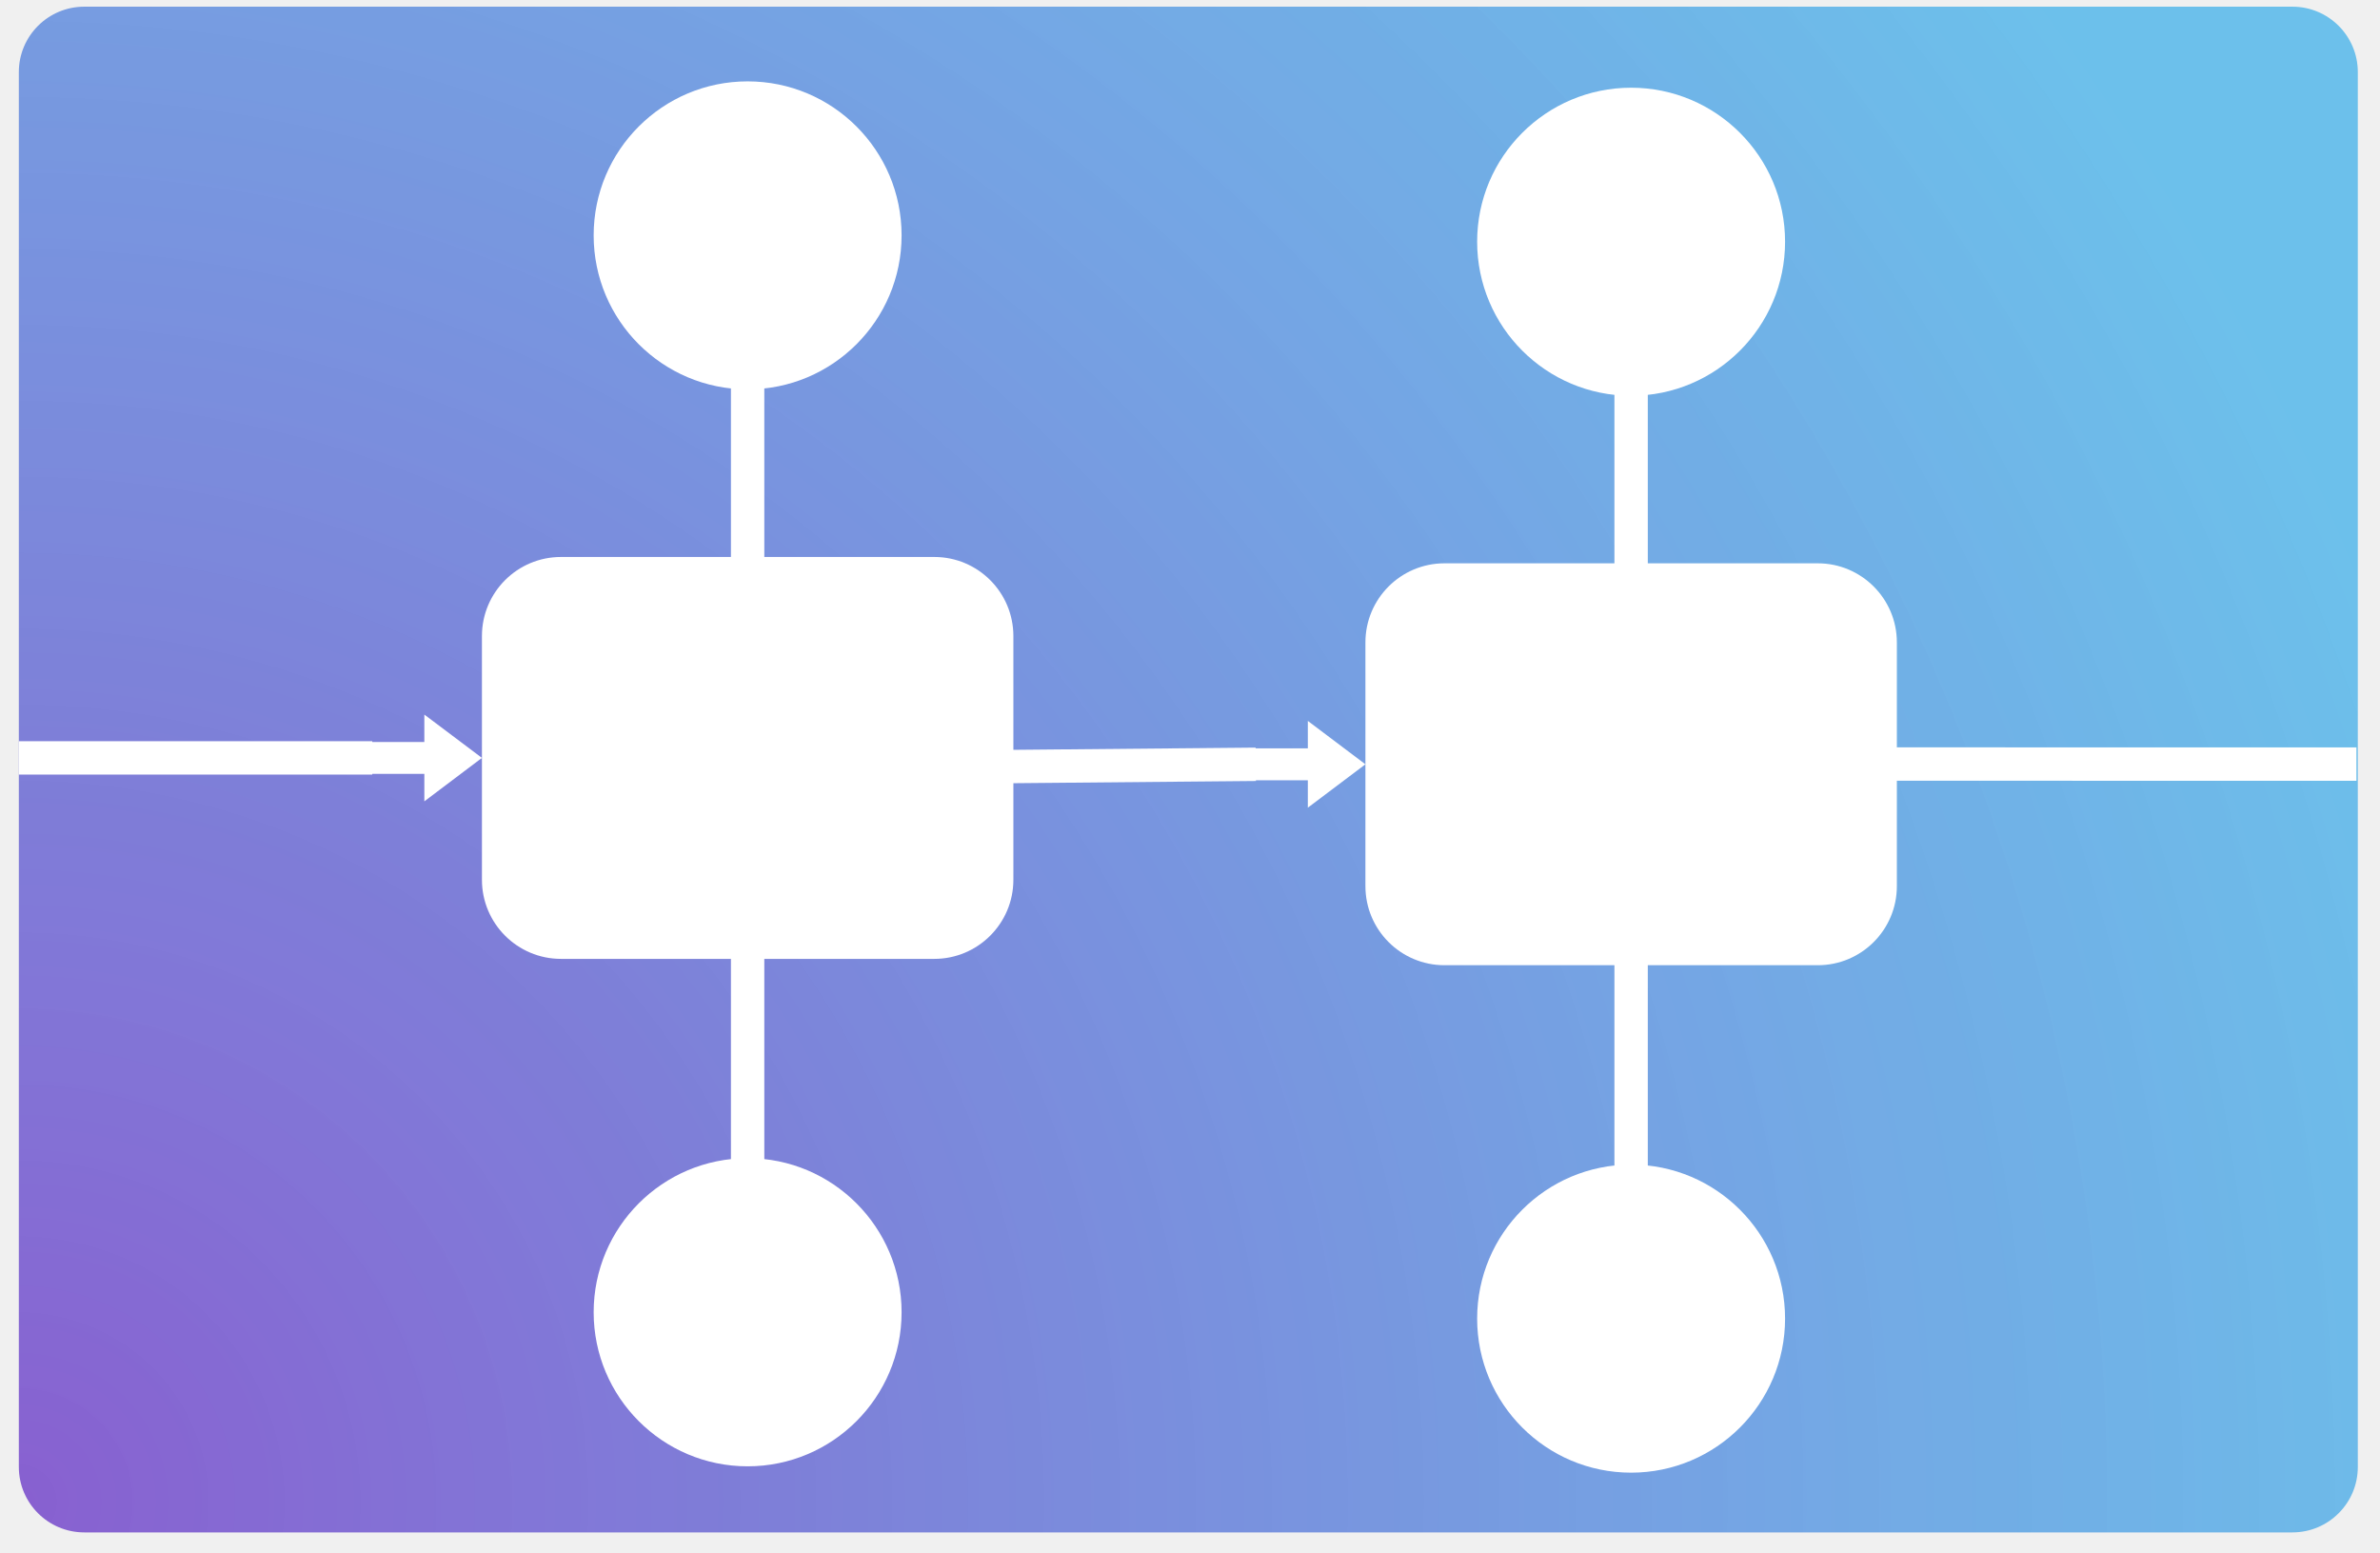
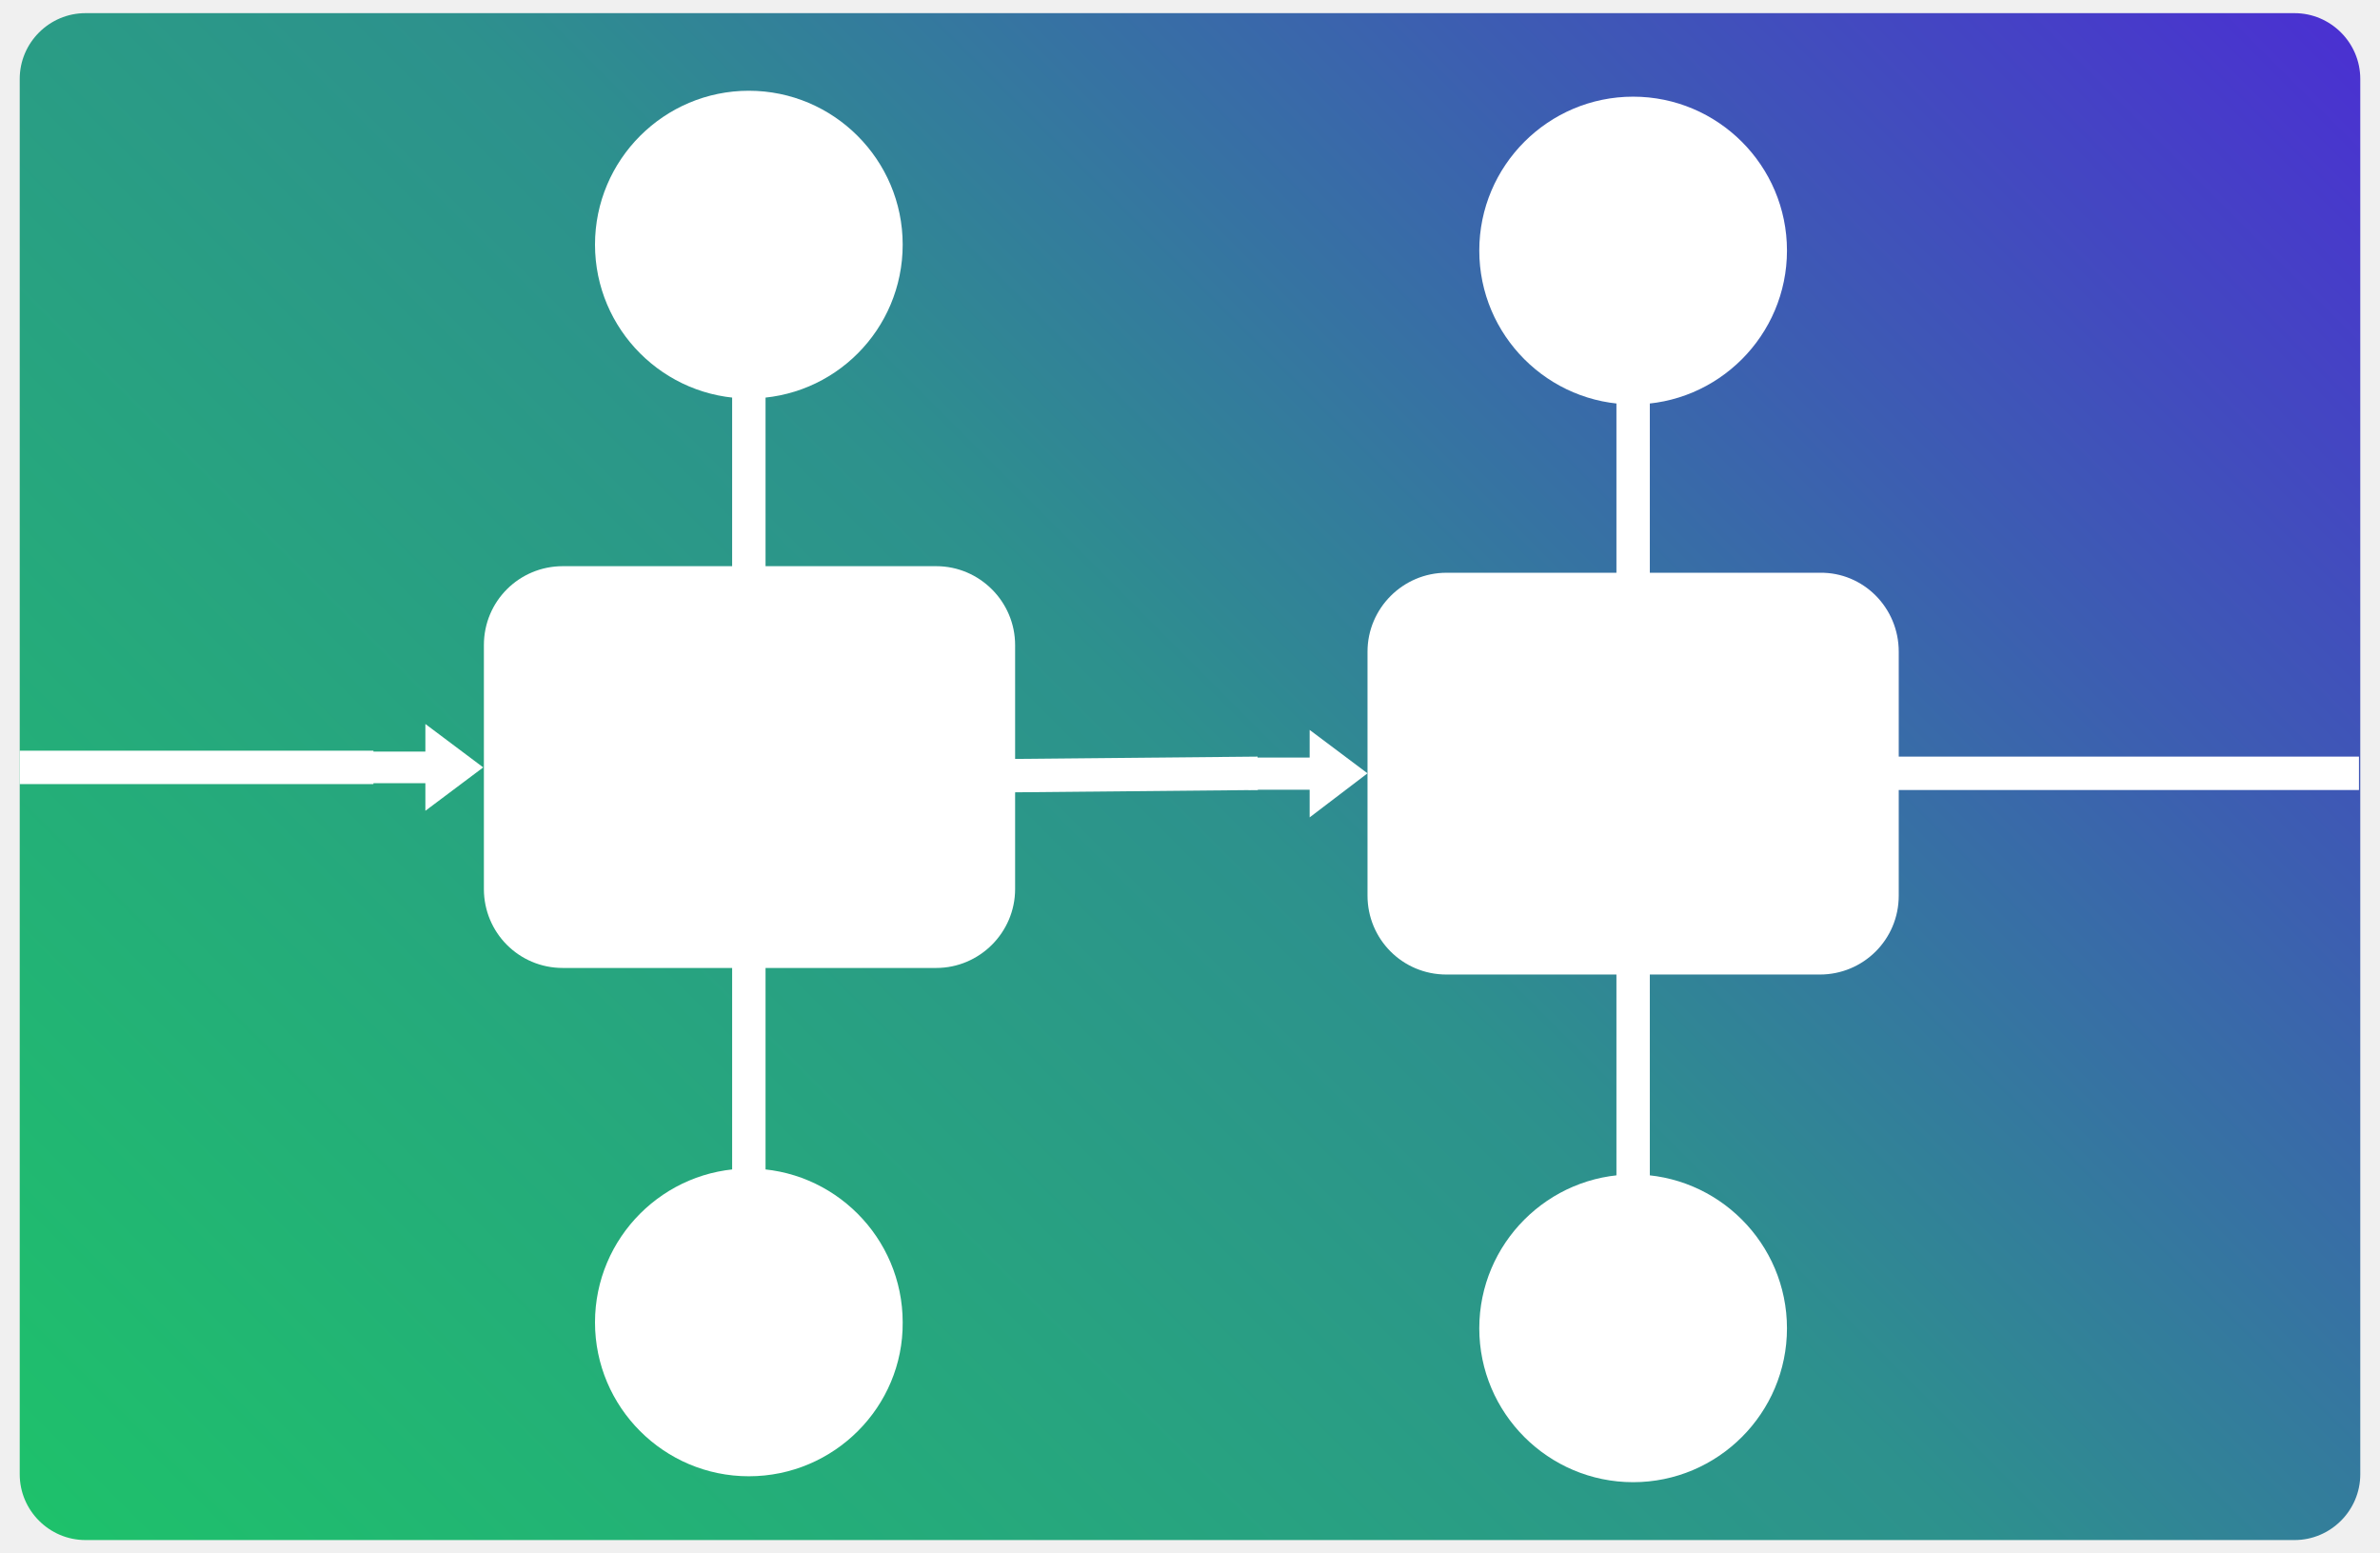
- <svg xmlns="http://www.w3.org/2000/svg" xmlns:xlink="http://www.w3.org/1999/xlink" version="1.1" preserveAspectRatio="xMidYMid meet" viewBox="6.257 5.67 355.976 232.571" width="350.48" height="228.57">
-   <defs>
-     <path d="M359.23 16.47C359.23 60.22 359.23 181.68 359.23 225.43C359.23 230.85 354.84 235.24 349.43 235.24C281.3 235.24 86.7 235.24 18.57 235.24C13.15 235.24 8.76 230.85 8.76 225.43C8.76 181.68 8.76 60.22 8.76 16.47C8.76 11.06 13.15 6.67 18.57 6.67C86.7 6.67 281.3 6.67 349.43 6.67C354.84 6.67 359.23 11.06 359.23 16.47Z" id="aRmFgME0r" />
-     <radialGradient id="gradiente5Ha7RbMu" gradientUnits="userSpaceOnUse" cx="8.76" cy="230.71" dx="331.95" dy="36.18" r="377.22">
-       <stop style="stop-color: #8860d0;stop-opacity: 1" offset="0%" />
-       <stop style="stop-color: #59b9ea;stop-opacity: 0.87" offset="100%" />
-     </radialGradient>
-     <path d="M78.15 119.21L69.52 112.72L69.52 116.83L60.37 116.83L60.37 121.6L69.52 121.6L69.52 125.72L78.15 119.21Z" id="b3TDcAJ7gz" />
-     <path d="M117.96 42.31L117.96 196.87" id="adDXWdhgg" />
-     <path d="M157.78 100.96C157.78 110.63 157.78 127.79 157.78 137.47C157.78 144.01 152.47 149.32 145.93 149.32C132.38 149.32 103.55 149.32 90 149.32C83.45 149.32 78.15 144.01 78.15 137.47C78.15 127.79 78.15 110.63 78.15 100.96C78.15 94.41 83.45 89.11 90 89.11C103.55 89.11 132.38 89.11 145.93 89.11C152.47 89.11 157.78 94.41 157.78 100.96Z" id="a7dx8Djnti" />
-     <path d="M117.96 225.34C105.22 225.34 94.89 214.99 94.89 202.26C94.89 189.53 105.22 179.18 117.96 179.18C130.7 179.18 141.03 189.53 141.03 202.26C141.03 214.99 130.7 225.34 117.96 225.34Z" id="a1rPcjRpmK" />
-     <path d="M117.96 64C105.22 64 94.89 53.67 94.89 40.93C94.89 28.19 105.22 17.86 117.96 17.86C130.7 17.86 141.03 28.19 141.03 40.93C141.03 53.67 130.7 64 117.96 64Z" id="b3V7clk9s" />
-     <path d="M8.76 119.21L53.05 119.21L61.72 119.21" id="kquctJFhg" />
-     <path d="M210.53 120.17L201.9 113.67L201.9 117.78L192.75 117.78L192.75 122.56L201.9 122.56L201.9 126.67L210.53 120.17Z" id="e72d0FrJKb" />
-     <path d="M250.34 43.26L250.34 197.82" id="d1asKDyyhz" />
-     <path d="M290.16 101.91C290.16 111.58 290.16 128.75 290.16 138.42C290.16 144.97 284.85 150.27 278.31 150.27C264.76 150.27 235.93 150.27 222.38 150.27C215.83 150.27 210.53 144.97 210.53 138.42C210.53 128.75 210.53 111.58 210.53 101.91C210.53 95.37 215.83 90.06 222.38 90.06C235.93 90.06 264.76 90.06 278.31 90.06C284.85 90.06 290.16 95.37 290.16 101.91Z" id="d1nSbK60LL" />
-     <path d="M250.34 226.29C237.6 226.29 227.27 215.95 227.27 203.21C227.27 190.48 237.6 180.14 250.34 180.14C263.08 180.14 273.41 190.48 273.41 203.21C273.41 215.95 263.08 226.29 250.34 226.29Z" id="a491znqAah" />
-     <path d="M250.34 64.96C237.6 64.96 227.27 54.62 227.27 41.88C227.27 29.15 237.6 18.81 250.34 18.81C263.08 18.81 273.41 29.15 273.41 41.88C273.41 54.62 263.08 64.96 250.34 64.96Z" id="f73JNm8Wi" />
-     <path d="M152.5 120.55L194.1 120.17" id="dpl76M2Je" />
-     <path d="M288.76 120.13L347.53 120.14L359.02 120.14" id="a4mDQsd3TZ" />
-   </defs>
-   <g>
+ <svg xmlns="http://www.w3.org/2000/svg" version="1.1" x="0px" y="0px" viewBox="0 0 362 236.1" style="enable-background:new 0 0 362 236.1;" xml:space="preserve">
+   <style type="text/css">
+ 	.st0{fill:url(#SVGID_1_);}
+ 	.st1{fill:#FFFFFF;}
+ 	.st2{fill-opacity:0;stroke:#000000;stroke-width:1.016;stroke-miterlimit:3.931;stroke-opacity:0;}
+ 	.st3{fill-opacity:0;}
+ 	.st4{fill-opacity:0;stroke:#FFFFFF;stroke-width:5.079;stroke-miterlimit:3.931;}
+ </style>
+   <g id="Capa_2_1_">
    <g>
-       <use xlink:href="#aRmFgME0r" opacity="1" fill="url(#gradiente5Ha7RbMu)" />
+       <linearGradient id="SVGID_1_" gradientUnits="userSpaceOnUse" x1="36.888" y1="-24.212" x2="325.113" y2="264.012" gradientTransform="matrix(1 0 0 -1 0 238)">
+         <stop offset="0" style="stop-color:#1EC16B" />
+         <stop offset="0.505" style="stop-color:#2D918D" />
+         <stop offset="1" style="stop-color:#4A31D1" />
+       </linearGradient>
+       <path class="st0" d="M3,224.2c0,5.5,4.5,10,10,10h336c5.5,0,10-4.5,10-10V12c0-5.5-4.5-10-10-10H13C7.5,2,3,6.5,3,12V224.2z" />
+     </g>
+   </g>
+   <g id="Capa_3">
+     <g>
      <g>
-         <use xlink:href="#aRmFgME0r" opacity="1" fill-opacity="0" stroke="#000000" stroke-width="1" stroke-opacity="0" />
+         <path id="b3TDcAJ7gz" class="st1" d="M73.5,116.7l-8.8-6.6v4.2h-9.3v4.8h9.3v4.2L73.5,116.7z" />
+       </g>
+       <g>
+         <g>
+           <path id="b3TDcAJ7gz_1_" class="st2" d="M73.5,116.7l-8.8-6.6v4.2h-9.3v4.8h9.3v4.2L73.5,116.7z" />
+         </g>
      </g>
    </g>
    <g>
-       <use xlink:href="#b3TDcAJ7gz" opacity="1" fill="#ffffff" fill-opacity="1" />
      <g>
-         <use xlink:href="#b3TDcAJ7gz" opacity="1" fill-opacity="0" stroke="#000000" stroke-width="1" stroke-opacity="0" />
+         <path id="adDXWdhgg" class="st3" d="M113.9,38.5v157" />
+       </g>
+       <g>
+         <g>
+           <path id="adDXWdhgg_1_" class="st4" d="M113.9,38.5v157" />
+         </g>
      </g>
    </g>
    <g>
-       <use xlink:href="#adDXWdhgg" opacity="1" fill="#000000" fill-opacity="0" />
      <g>
-         <use xlink:href="#adDXWdhgg" opacity="1" fill-opacity="0" stroke="#ffffff" stroke-width="5" stroke-opacity="1" />
+         <path id="a7dx8Djnti" class="st1" d="M154.4,98.1c0,9.8,0,27.3,0,37.1c0,6.6-5.4,12-12,12c-13.8,0-43,0-56.8,0     c-6.7,0-12-5.4-12-12c0-9.8,0-27.3,0-37.1c0-6.7,5.4-12,12-12c13.8,0,43,0,56.8,0C149,86.1,154.4,91.5,154.4,98.1z" />
+       </g>
+       <g>
+         <g>
+           <path id="a7dx8Djnti_1_" class="st2" d="M154.4,98.1c0,9.8,0,27.3,0,37.1c0,6.6-5.4,12-12,12c-13.8,0-43,0-56.8,0      c-6.7,0-12-5.4-12-12c0-9.8,0-27.3,0-37.1c0-6.7,5.4-12,12-12c13.8,0,43,0,56.8,0C149,86.1,154.4,91.5,154.4,98.1z" />
+         </g>
      </g>
    </g>
    <g>
-       <use xlink:href="#a7dx8Djnti" opacity="1" fill="#ffffff" fill-opacity="1" />
      <g>
-         <use xlink:href="#a7dx8Djnti" opacity="1" fill-opacity="0" stroke="#000000" stroke-width="1" stroke-opacity="0" />
+         <path id="a1rPcjRpmK" class="st1" d="M113.9,224.5c-12.9,0-23.4-10.5-23.4-23.4c0-12.9,10.5-23.4,23.4-23.4s23.4,10.5,23.4,23.4     C137.4,213.9,126.9,224.5,113.9,224.5z" />
+       </g>
+       <g>
+         <g>
+           <path id="a1rPcjRpmK_1_" class="st2" d="M113.9,224.5c-12.9,0-23.4-10.5-23.4-23.4c0-12.9,10.5-23.4,23.4-23.4      s23.4,10.5,23.4,23.4C137.4,213.9,126.9,224.5,113.9,224.5z" />
+         </g>
      </g>
    </g>
    <g>
-       <use xlink:href="#a1rPcjRpmK" opacity="1" fill="#ffffff" fill-opacity="1" />
      <g>
-         <use xlink:href="#a1rPcjRpmK" opacity="1" fill-opacity="0" stroke="#000000" stroke-width="1" stroke-opacity="0" />
+         <path id="b3V7clk9s" class="st1" d="M113.9,60.6c-12.9,0-23.4-10.5-23.4-23.4s10.5-23.4,23.4-23.4s23.4,10.5,23.4,23.4     S126.9,60.6,113.9,60.6z" />
+       </g>
+       <g>
+         <g>
+           <path id="b3V7clk9s_1_" class="st2" d="M113.9,60.6c-12.9,0-23.4-10.5-23.4-23.4s10.5-23.4,23.4-23.4s23.4,10.5,23.4,23.4      S126.9,60.6,113.9,60.6z" />
+         </g>
      </g>
    </g>
    <g>
-       <use xlink:href="#b3V7clk9s" opacity="1" fill="#ffffff" fill-opacity="1" />
      <g>
-         <use xlink:href="#b3V7clk9s" opacity="1" fill-opacity="0" stroke="#000000" stroke-width="1" stroke-opacity="0" />
+         <path id="kquctJFhg" class="st3" d="M3,116.7h45h8.8" />
+       </g>
+       <g>
+         <g>
+           <path id="kquctJFhg_1_" class="st4" d="M3,116.7h45h8.8" />
+         </g>
      </g>
    </g>
    <g>
-       <use xlink:href="#kquctJFhg" opacity="1" fill="#000000" fill-opacity="0" />
      <g>
-         <use xlink:href="#kquctJFhg" opacity="1" fill-opacity="0" stroke="#ffffff" stroke-width="5" stroke-opacity="1" />
+         <path id="e72d0FrJKb" class="st1" d="M208,117.6l-8.8-6.6v4.2h-9.3v4.9h9.3v4.2L208,117.6z" />
+       </g>
+       <g>
+         <g>
+           <path id="e72d0FrJKb_1_" class="st2" d="M208,117.6l-8.8-6.6v4.2h-9.3v4.9h9.3v4.2L208,117.6z" />
+         </g>
      </g>
    </g>
    <g>
-       <use xlink:href="#e72d0FrJKb" opacity="1" fill="#ffffff" fill-opacity="1" />
      <g>
-         <use xlink:href="#e72d0FrJKb" opacity="1" fill-opacity="0" stroke="#000000" stroke-width="1" stroke-opacity="0" />
+         <path id="d1asKDyyhz" class="st3" d="M248.4,39.5v157" />
+       </g>
+       <g>
+         <g>
+           <path id="d1asKDyyhz_1_" class="st4" d="M248.4,39.5v157" />
+         </g>
      </g>
    </g>
    <g>
-       <use xlink:href="#d1asKDyyhz" opacity="1" fill="#000000" fill-opacity="0" />
      <g>
-         <use xlink:href="#d1asKDyyhz" opacity="1" fill-opacity="0" stroke="#ffffff" stroke-width="5" stroke-opacity="1" />
+         <path id="d1nSbK60LL" class="st1" d="M288.8,99.1c0,9.8,0,27.3,0,37.1c0,6.7-5.4,12-12,12c-13.8,0-43,0-56.8,0     c-6.7,0-12-5.4-12-12c0-9.8,0-27.3,0-37.1c0-6.6,5.4-12,12-12c13.8,0,43,0,56.8,0C283.4,87,288.8,92.4,288.8,99.1z" />
+       </g>
+       <g>
+         <g>
+           <path id="d1nSbK60LL_1_" class="st2" d="M288.8,99.1c0,9.8,0,27.3,0,37.1c0,6.7-5.4,12-12,12c-13.8,0-43,0-56.8,0      c-6.7,0-12-5.4-12-12c0-9.8,0-27.3,0-37.1c0-6.6,5.4-12,12-12c13.8,0,43,0,56.8,0C283.4,87,288.8,92.4,288.8,99.1z" />
+         </g>
      </g>
    </g>
    <g>
-       <use xlink:href="#d1nSbK60LL" opacity="1" fill="#ffffff" fill-opacity="1" />
      <g>
-         <use xlink:href="#d1nSbK60LL" opacity="1" fill-opacity="0" stroke="#000000" stroke-width="1" stroke-opacity="0" />
+         <path id="a491znqAah" class="st1" d="M248.4,225.4c-12.9,0-23.4-10.5-23.4-23.4c0-12.9,10.5-23.4,23.4-23.4     c12.9,0,23.4,10.5,23.4,23.4C271.8,214.9,261.3,225.4,248.4,225.4z" />
+       </g>
+       <g>
+         <g>
+           <path id="a491znqAah_1_" class="st2" d="M248.4,225.4c-12.9,0-23.4-10.5-23.4-23.4c0-12.9,10.5-23.4,23.4-23.4      c12.9,0,23.4,10.5,23.4,23.4C271.8,214.9,261.3,225.4,248.4,225.4z" />
+         </g>
      </g>
    </g>
    <g>
-       <use xlink:href="#a491znqAah" opacity="1" fill="#ffffff" fill-opacity="1" />
      <g>
-         <use xlink:href="#a491znqAah" opacity="1" fill-opacity="0" stroke="#000000" stroke-width="1" stroke-opacity="0" />
+         <path id="f73JNm8Wi" class="st1" d="M248.4,61.5C235.5,61.5,225,51,225,38.1c0-12.9,10.5-23.4,23.4-23.4     c12.9,0,23.4,10.5,23.4,23.4C271.8,51,261.3,61.5,248.4,61.5z" />
+       </g>
+       <g>
+         <g>
+           <path id="f73JNm8Wi_1_" class="st2" d="M248.4,61.5C235.5,61.5,225,51,225,38.1c0-12.9,10.5-23.4,23.4-23.4      c12.9,0,23.4,10.5,23.4,23.4C271.8,51,261.3,61.5,248.4,61.5z" />
+         </g>
      </g>
    </g>
    <g>
-       <use xlink:href="#f73JNm8Wi" opacity="1" fill="#ffffff" fill-opacity="1" />
      <g>
-         <use xlink:href="#f73JNm8Wi" opacity="1" fill-opacity="0" stroke="#000000" stroke-width="1" stroke-opacity="0" />
+         <path id="dpl76M2Je" class="st3" d="M149,118l42.3-0.4" />
+       </g>
+       <g>
+         <g>
+           <path id="dpl76M2Je_1_" class="st4" d="M149,118l42.3-0.4" />
+         </g>
      </g>
    </g>
    <g>
-       <use xlink:href="#dpl76M2Je" opacity="1" fill="#000000" fill-opacity="0" />
      <g>
-         <use xlink:href="#dpl76M2Je" opacity="1" fill-opacity="0" stroke="#ffffff" stroke-width="5" stroke-opacity="1" />
+         <path id="a4mDQsd3TZ" class="st3" d="M287.4,117.6l59.7,0h11.7" />
      </g>
-     </g>
-     <g>
-       <use xlink:href="#a4mDQsd3TZ" opacity="1" fill="#000000" fill-opacity="0" />
      <g>
-         <use xlink:href="#a4mDQsd3TZ" opacity="1" fill-opacity="0" stroke="#ffffff" stroke-width="5" stroke-opacity="1" />
+         <g>
+           <path id="a4mDQsd3TZ_1_" class="st4" d="M287.4,117.6l59.7,0h11.7" />
+         </g>
      </g>
    </g>
  </g>
</svg>
